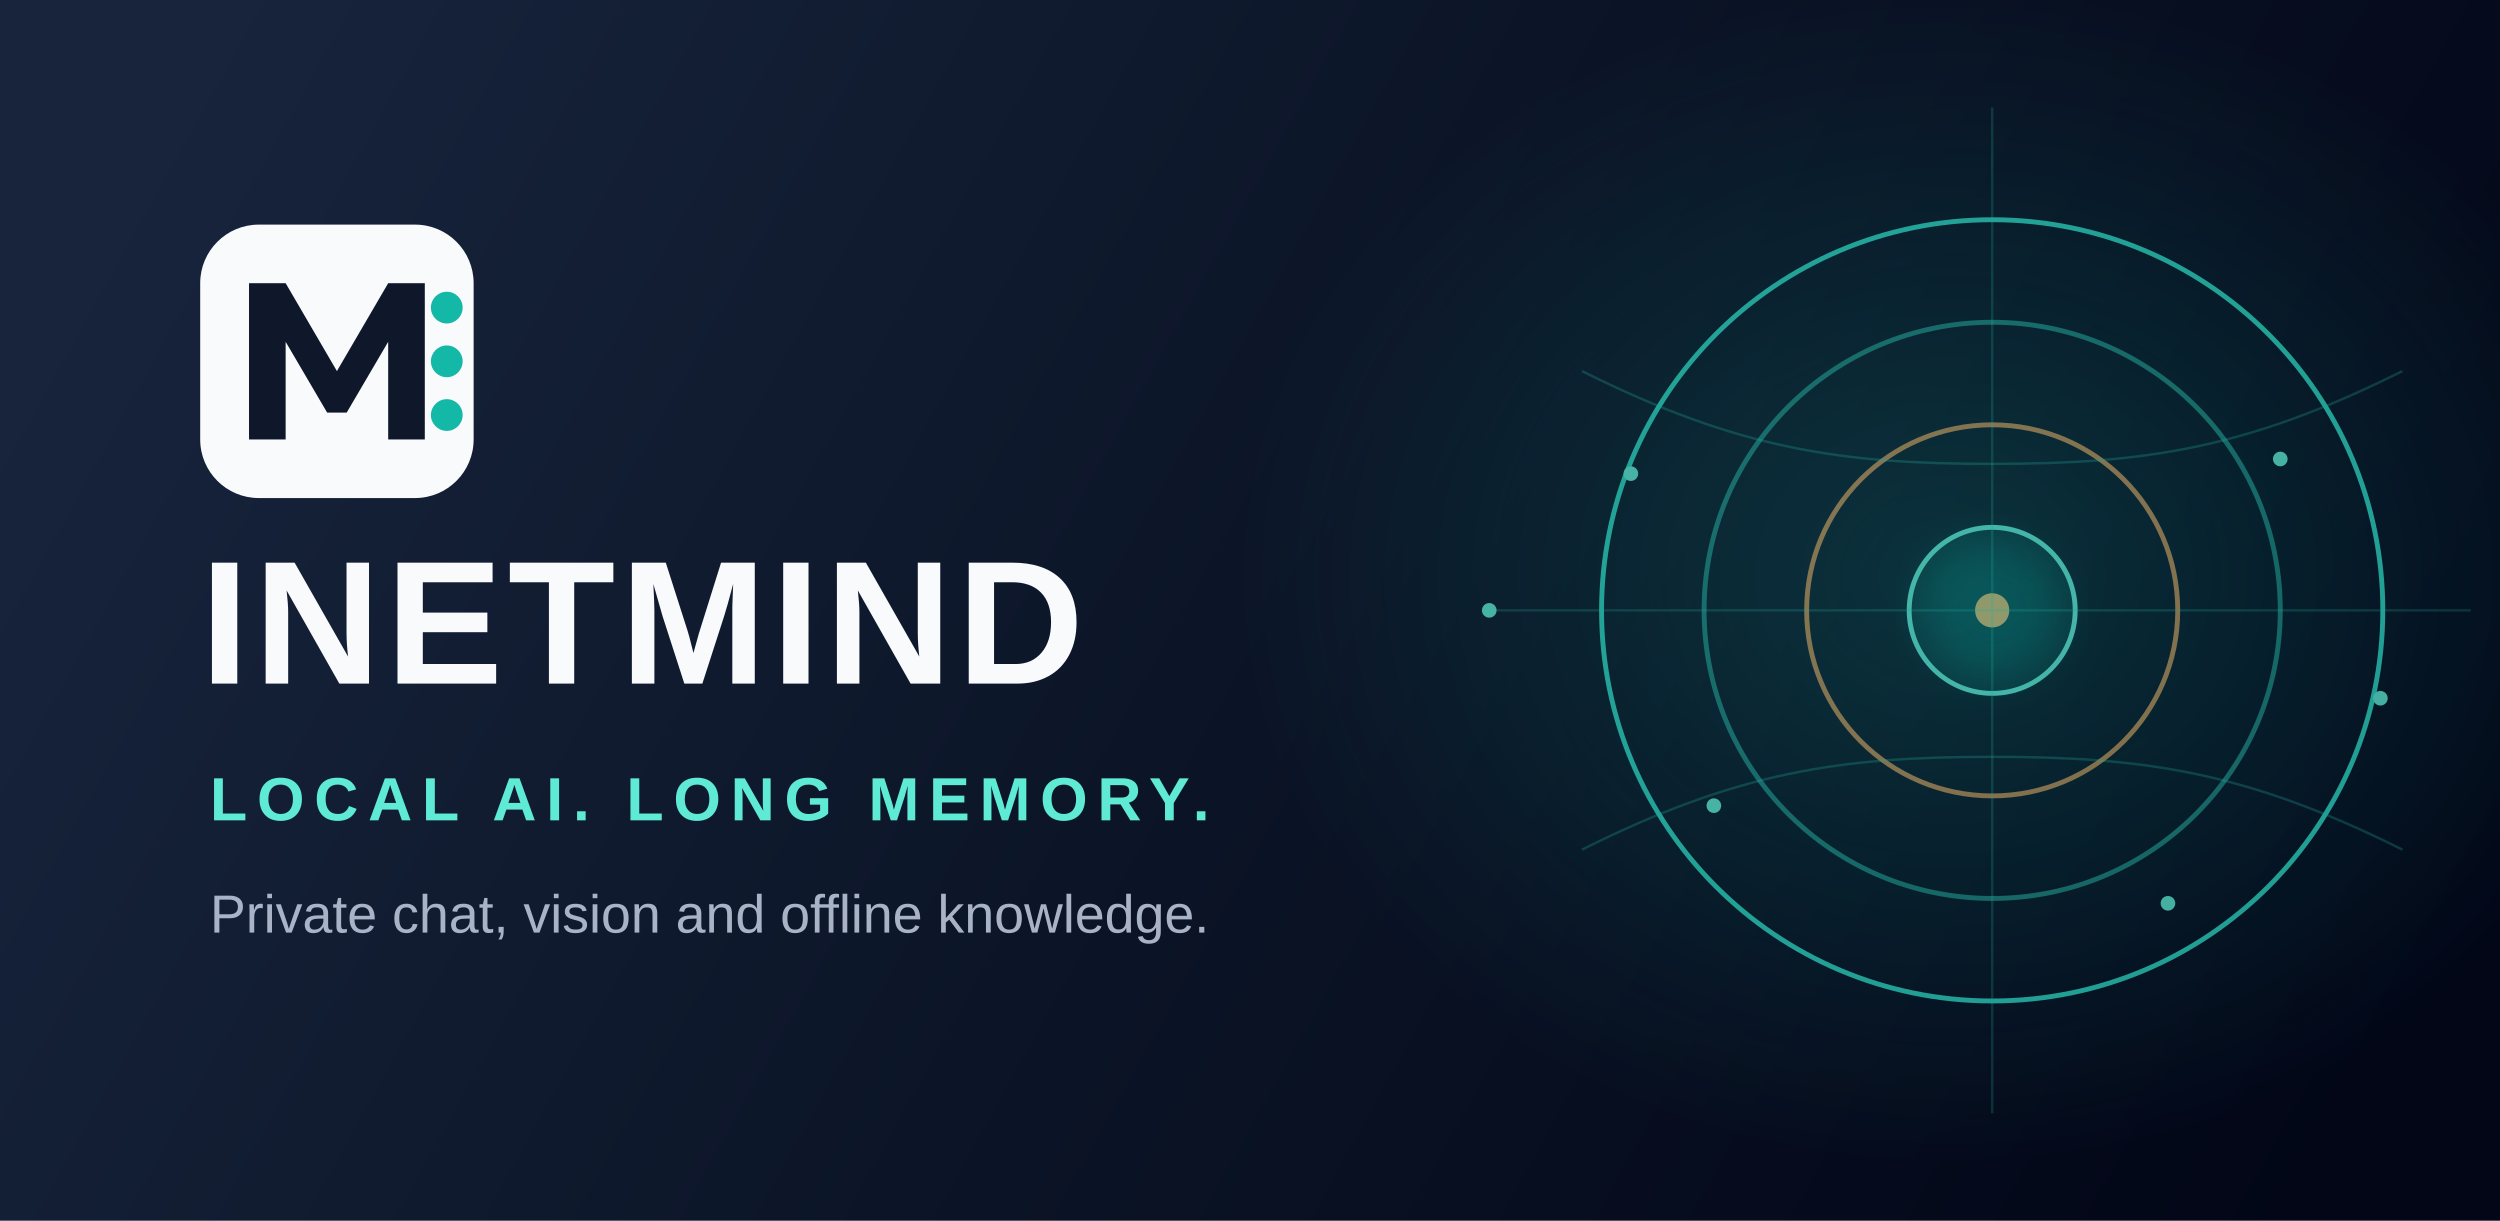
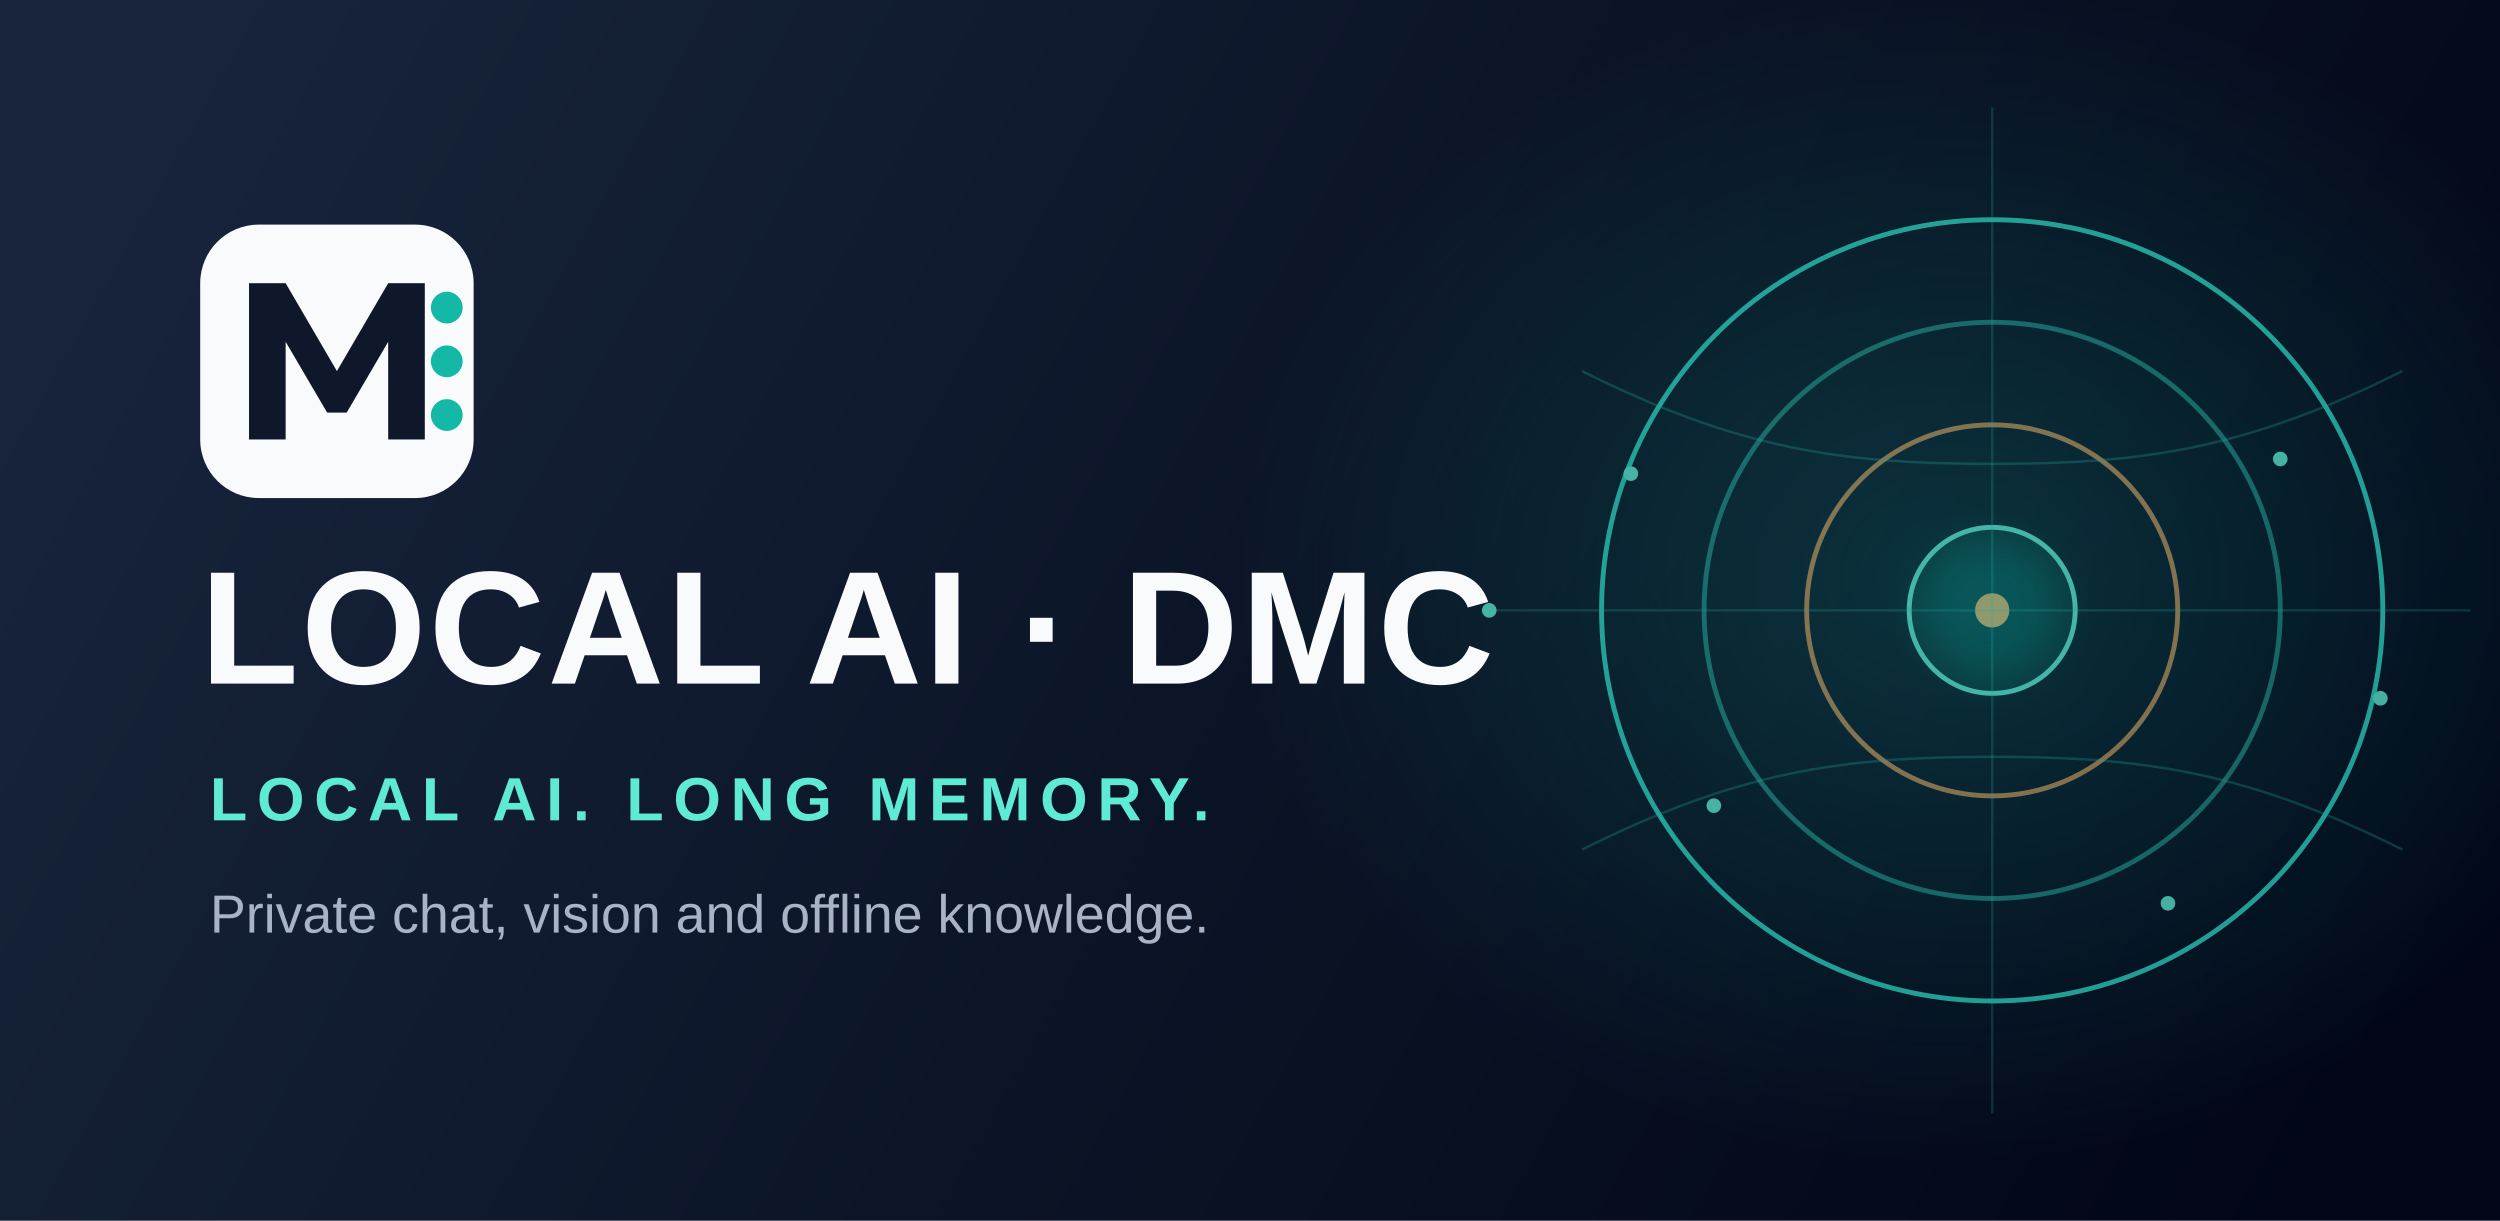
<svg xmlns="http://www.w3.org/2000/svg" width="1024" height="500" viewBox="0 0 1024 500">
  <defs>
    <linearGradient id="bg" x1="80" y1="18" x2="944" y2="500" gradientUnits="userSpaceOnUse">
      <stop stop-color="#17243c" />
      <stop offset="0.52" stop-color="#0b1426" />
      <stop offset="1" stop-color="#020617" />
    </linearGradient>
    <radialGradient id="glow" cx="0" cy="0" r="1" gradientTransform="translate(798 236) rotate(90) scale(242 292)" gradientUnits="userSpaceOnUse">
      <stop stop-color="#14b8a6" stop-opacity="0.22" />
      <stop offset="1" stop-color="#14b8a6" stop-opacity="0" />
    </radialGradient>
    <filter id="soft" x="-20%" y="-20%" width="140%" height="140%">
      <feGaussianBlur stdDeviation="8" />
    </filter>
  </defs>
  <rect width="1024" height="500" fill="url(#bg)" />
  <rect width="1024" height="500" fill="url(#glow)" />
  <g opacity="0.72">
    <ellipse cx="816" cy="250" rx="160" ry="160" fill="none" stroke="#2dd4bf" stroke-width="2" />
    <ellipse cx="816" cy="250" rx="118" ry="118" fill="none" stroke="#2dd4bf" stroke-opacity="0.56" stroke-width="2" />
    <ellipse cx="816" cy="250" rx="76" ry="76" fill="none" stroke="#f4b96a" stroke-opacity="0.72" stroke-width="2" />
    <ellipse cx="816" cy="250" rx="34" ry="34" fill="#14b8a6" fill-opacity="0.15" stroke="#5eead4" stroke-width="2" />
    <circle cx="816" cy="250" r="7" fill="#f4b96a" />
    <path d="M610 250H1012M816 44V456" stroke="#2dd4bf" stroke-opacity="0.24" />
    <path d="M648 152C712 184 754 190 816 190C878 190 920 184 984 152M648 348C712 316 754 310 816 310C878 310 920 316 984 348" fill="none" stroke="#2dd4bf" stroke-opacity="0.3" />
    <g fill="#5eead4">
      <circle cx="610" cy="250" r="3" />
      <circle cx="668" cy="194" r="3" />
      <circle cx="702" cy="330" r="3" />
      <circle cx="934" cy="188" r="3" />
      <circle cx="975" cy="286" r="3" />
      <circle cx="888" cy="370" r="3" />
    </g>
  </g>
  <circle cx="816" cy="250" r="28" fill="#14b8a6" fill-opacity="0.2" filter="url(#soft)" />
  <g transform="translate(82 92)">
    <rect width="112" height="112" rx="24" fill="#f8fafc" />
    <path d="M20 88V24H35L56 60L77 24H92V88H77V48L60 77H52L35 48V88H20Z" fill="#0f172a" />
    <circle cx="101" cy="34" r="6.5" fill="#14b8a6" />
    <circle cx="101" cy="56" r="6.5" fill="#14b8a6" />
    <circle cx="101" cy="78" r="6.5" fill="#14b8a6" />
  </g>
-   <text x="82" y="280" fill="#f8fafc" font-family="Segoe UI, Arial, sans-serif" font-size="72" font-weight="700" letter-spacing="2">INETMIND</text>
+   <text x="82" y="280" fill="#f8fafc" font-family="Segoe UI, Arial, sans-serif" font-size="66" font-weight="700" letter-spacing="1">LOCAL AI · DMC</text>
  <text x="86" y="336" fill="#5eead4" font-family="Segoe UI, Arial, sans-serif" font-size="25" font-weight="600" letter-spacing="4">LOCAL AI. LONG MEMORY.</text>
  <text x="86" y="382" fill="#a8b3c7" font-family="Segoe UI, Arial, sans-serif" font-size="22">Private chat, vision and offline knowledge.</text>
</svg>
